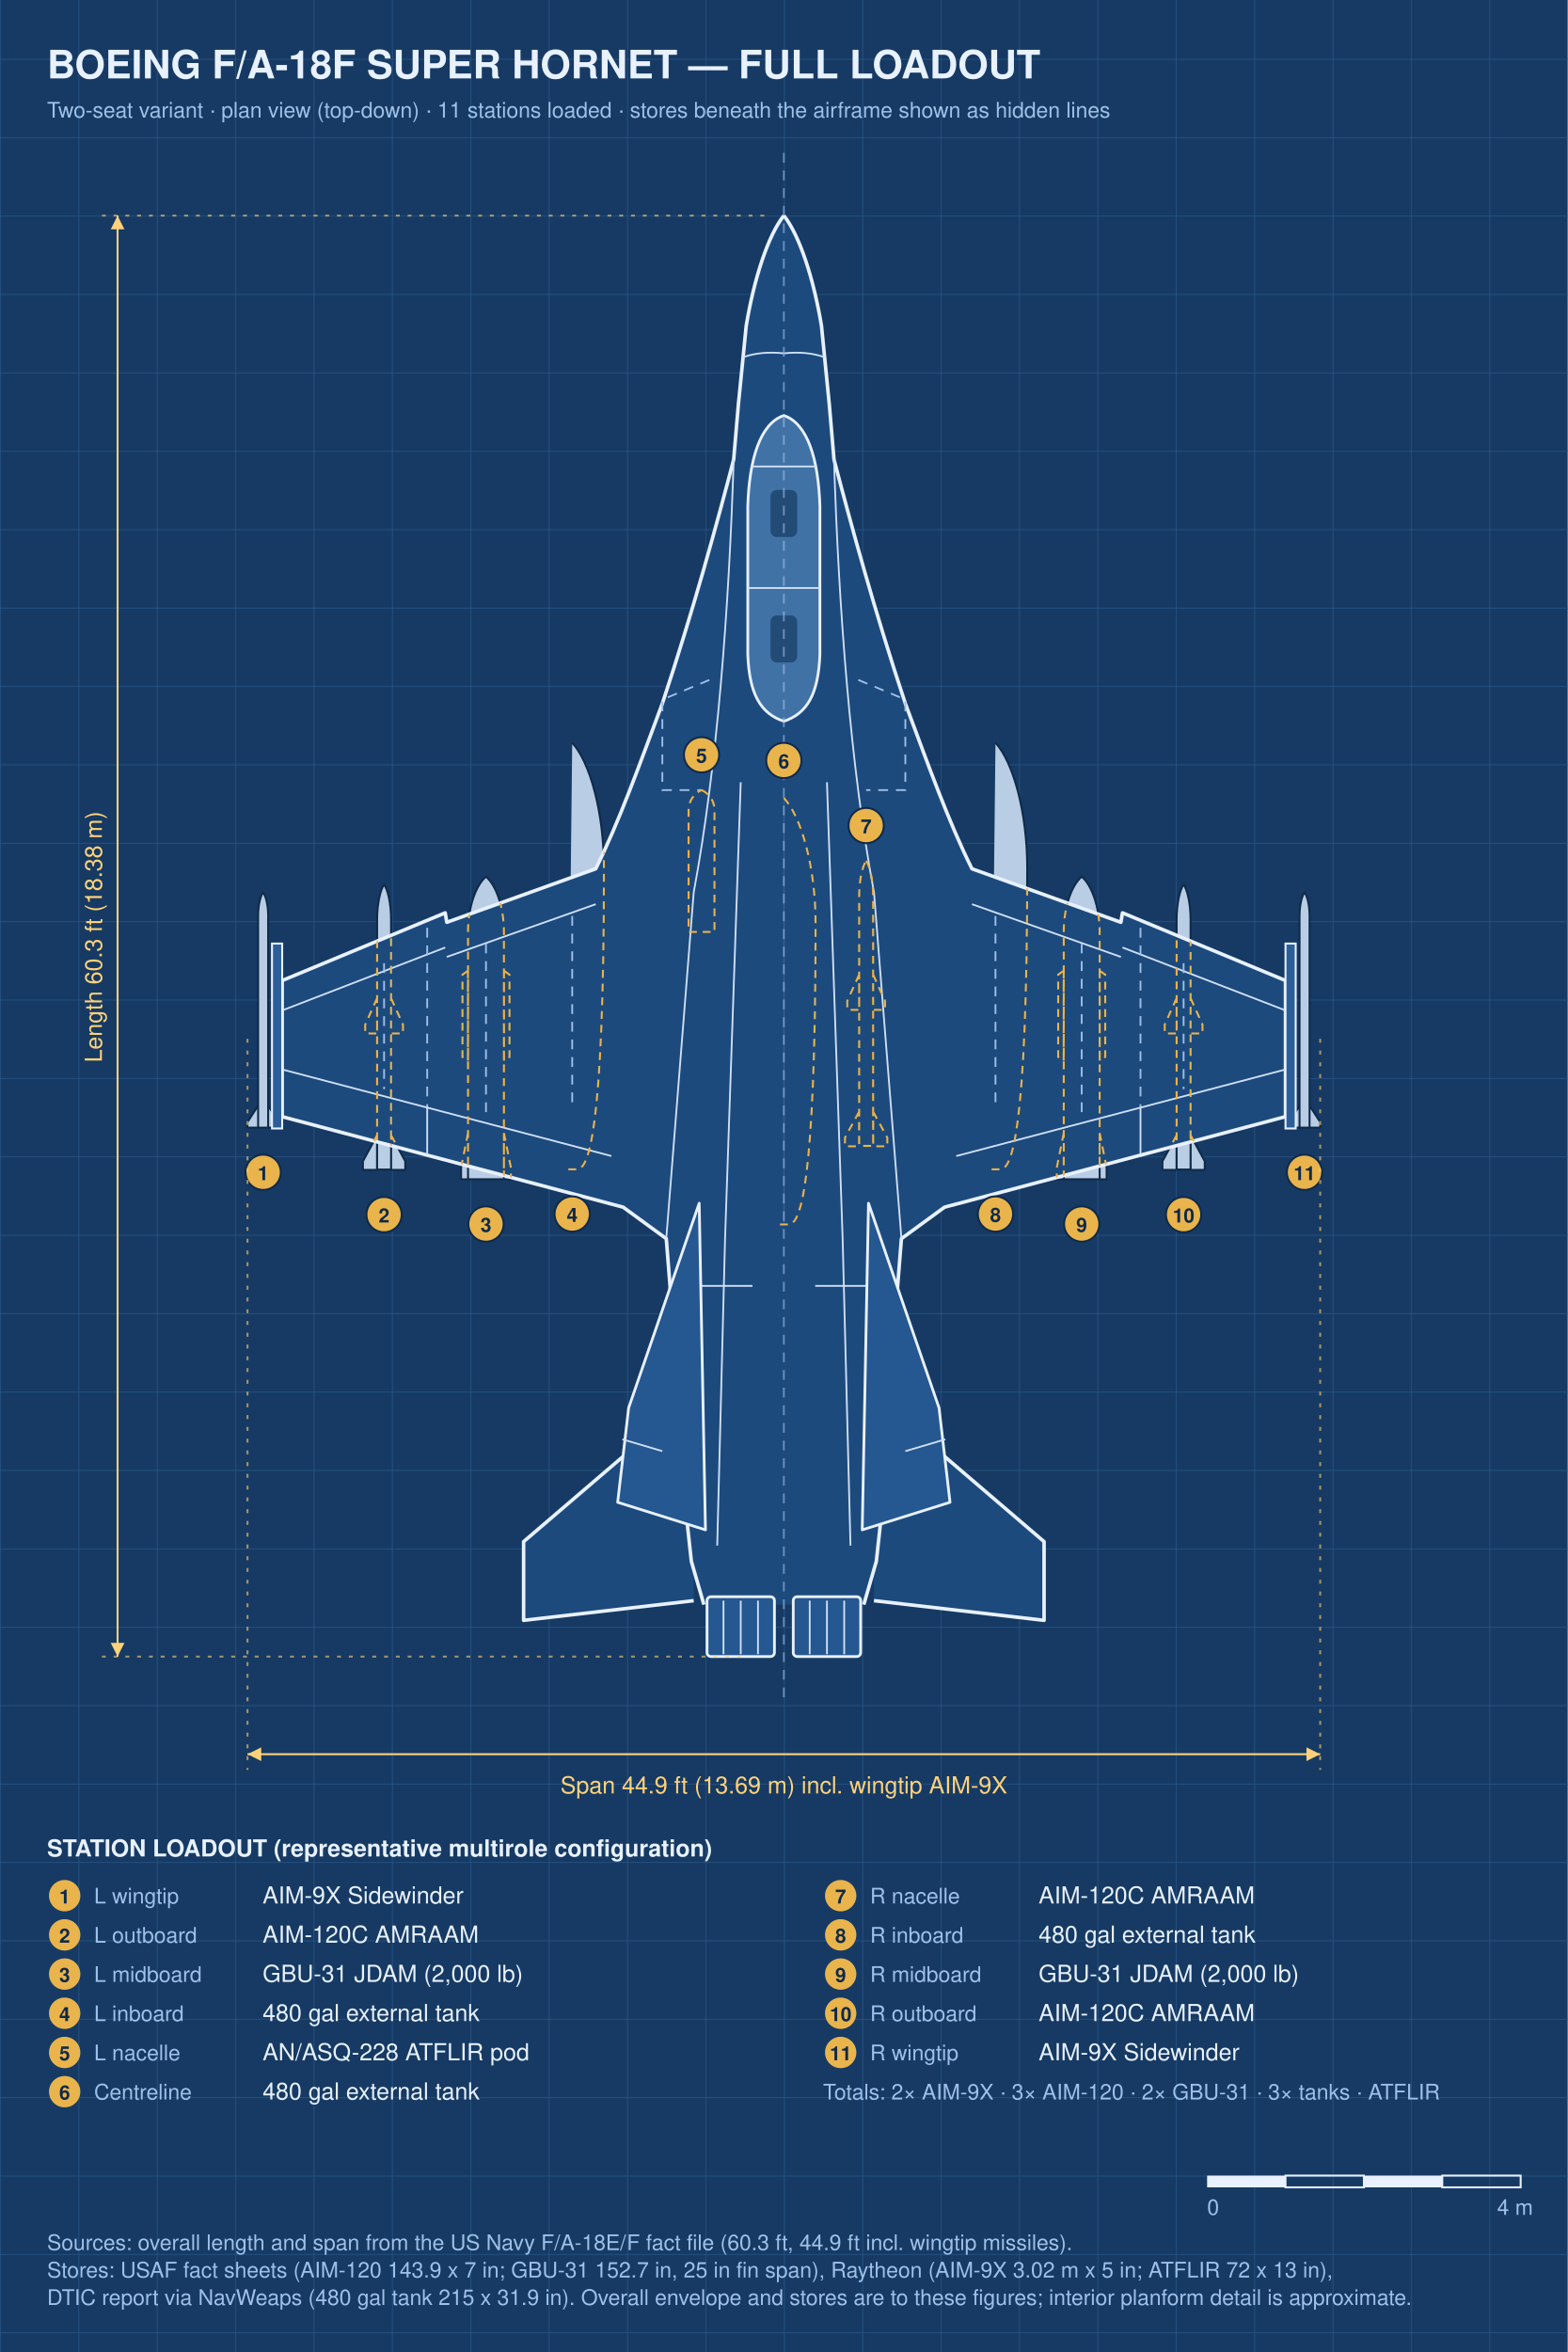
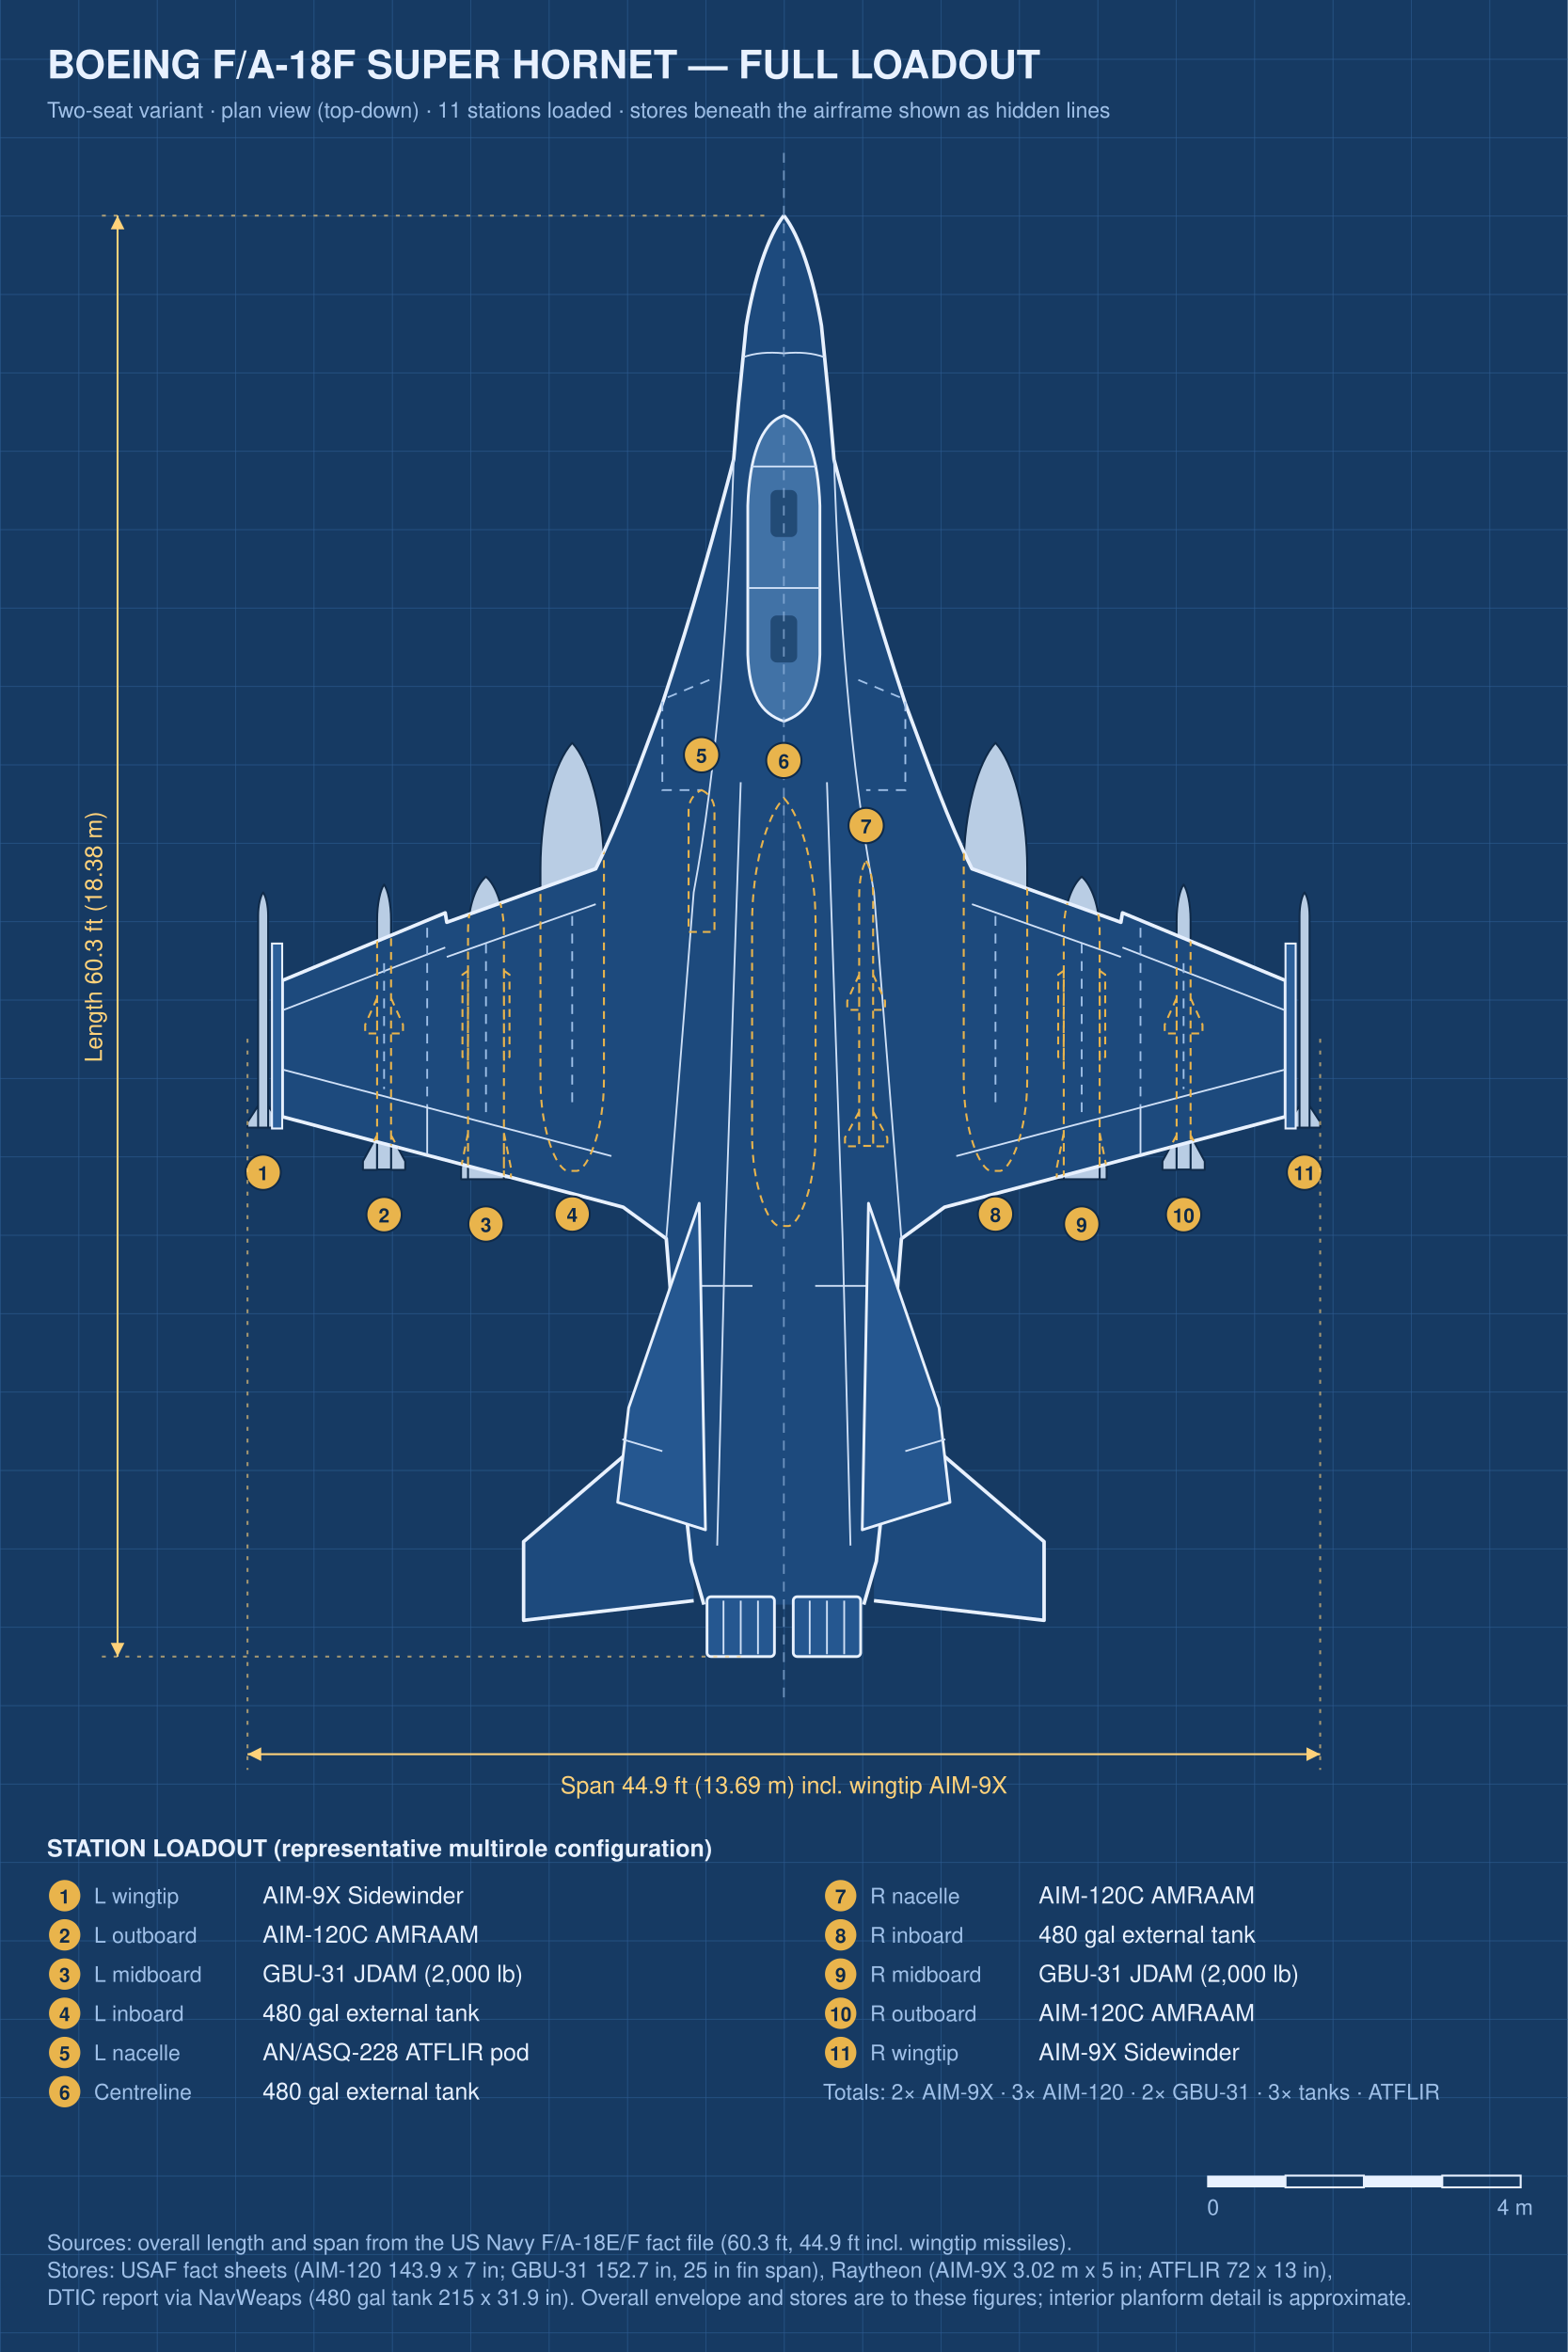
<svg xmlns="http://www.w3.org/2000/svg" xmlns:xlink="http://www.w3.org/1999/xlink" viewBox="0 0 800 1200" width="800" height="1200" font-family="Helvetica, Arial, sans-serif">
  <defs>
    <pattern id="grid" width="40" height="40" patternUnits="userSpaceOnUse" x="0" y="30">
      <path d="M40 0H0V40" fill="none" stroke="#2c5a8f" stroke-width="0.6" />
    </pattern>
    <style>
.skin{fill:#1d4a7d;stroke:none}
.out{fill:none;stroke:#e8f1ff;stroke-width:1.8;stroke-linejoin:round;vector-effect:non-scaling-stroke}
.line{fill:none;stroke:#cfe0f7;stroke-width:.9;vector-effect:non-scaling-stroke}
.dash{fill:none;stroke:#9fc0e8;stroke-width:.9;stroke-dasharray:5 4;vector-effect:non-scaling-stroke}
.glass{fill:#5f93c9;fill-opacity:.55;stroke:#e8f1ff;stroke-width:1.4;vector-effect:non-scaling-stroke}
.fin{fill:#255790;stroke:#e8f1ff;stroke-width:1.4;stroke-linejoin:round;vector-effect:non-scaling-stroke}
.st{fill:#b9cde4;stroke:#0f2a49;stroke-width:1;stroke-linejoin:round;vector-effect:non-scaling-stroke}
.st2{fill:#e9b44c;stroke:#0f2a49;stroke-width:1;vector-effect:non-scaling-stroke}
.hid{fill:none;stroke:#e9b44c;stroke-width:1;stroke-dasharray:4 3;vector-effect:non-scaling-stroke}
.lbl{fill:#e8f1ff;font-size:12px}
.sm{fill:#9fc0e8;font-size:11px}
.ldr{stroke:#e8f1ff;stroke-width:.8;fill:none}
.dim{stroke:#ffd27a;stroke-width:1;fill:none}
.dimt{fill:#ffd27a;font-size:12px}
.hd{fill:#e8f1ff;font-size:12px;font-weight:bold}
</style>
    <marker id="arr" viewBox="0 0 10 10" refX="10" refY="5" markerWidth="7" markerHeight="7" orient="auto-start-reverse">
      <path d="M0 0L10 5L0 10z" fill="#ffd27a" />
    </marker>
    <g id="half">
      <path class="skin" d="M1.15 15.0 L3.32 16.85 L3.32 17.85 L1.15 17.6 Z" />
      <path class="out" d="M1.15 15.0 L3.32 16.85 L3.32 17.85 L1.15 17.6" />
      <path class="skin" d="M0 0 C0.2 0.25 0.38 0.8 0.48 1.4 L0.58 2.4 L0.64 3.1 C0.85 3.9 1.15 5.0 1.55 6.2 C1.85 7.0 2.1 7.7 2.4 8.3 L4.3 8.98 L4.32 8.86 L6.4 9.72 L6.4 11.45 L2.05 12.6 L1.5 13.0 L1.38 14.5 L1.3 16.0 L1.18 17.1 L1.02 17.65 L0 17.65 Z" />
      <path class="out" d="M0 0 C0.2 0.25 0.38 0.8 0.48 1.4 L0.58 2.4 L0.64 3.1 C0.85 3.9 1.15 5.0 1.55 6.2 C1.85 7.0 2.1 7.7 2.4 8.3 L4.3 8.98 L4.32 8.86 L6.4 9.72 L6.4 11.45 L2.05 12.6 L1.5 13.0 L1.38 14.5 L1.3 16.0 L1.18 17.1 L1.02 17.65" />
      <path class="line" d="M0 1.75 Q0.3 1.72 0.52 1.8" />
      <path class="line" d="M0.64 3.1 C0.7 5 0.85 7 1.15 8.6 L1.5 13.0" />
      <path class="dash" d="M0.95 5.9 L1.55 6.15 L1.55 7.3 L1.05 7.3" />
      <path class="line" d="M2.4 8.75 L4.3 9.42 M4.32 9.3 L6.4 10.1" />
      <path class="line" d="M2.2 11.95 L6.4 10.85" />
      <path class="line" d="M4.55 11.32 L4.55 11.93" />
      <path class="dash" d="M4.55 9.05 L4.55 11.32" />
      <path class="dash" d="M2.7 8.9 L2.7 11.3 M3.8 9.25 L3.8 11.4 M5.1 9.5 L5.1 11.1" />
      <rect x="6.4" y="9.25" width="0.13" height="2.35" fill="#2c5f99" stroke="#e8f1ff" stroke-width="1" vector-effect="non-scaling-stroke" />
      <path class="line" d="M0.55 7.2 L0.75 13.0 L0.85 16.9" />
      <path class="line" d="M0.4 13.6 L1.38 13.6" />
      <path class="fin" d="M1.08 12.55 L1.98 15.15 L2.12 16.35 L1.0 16.7 Z" />
      <path class="line" d="M1.55 15.7 L2.06 15.55" />
      <rect class="fin" x="0.12" y="17.55" width="0.86" height="0.76" rx="0.05" />
      <path class="line" d="M0.33 17.6 V18.28 M0.55 17.6 V18.28 M0.77 17.6 V18.28" />
    </g>
    <path id="sil" d="M0 0 C0.2 0.25 0.38 0.8 0.48 1.4 L0.58 2.4 L0.64 3.1 C0.85 3.9 1.15 5.0 1.55 6.2 C1.85 7.0 2.1 7.7 2.4 8.3 L4.3 8.98 L4.32 8.86 L6.4 9.72 L6.4 11.45 L2.05 12.6 L1.5 13.0 L1.38 14.5 L1.3 16.0 L1.18 17.1 L1.02 17.65 L0 17.65 L0 0 Z" />
-     <clipPath id="airframe">
-       <use xlink:href="#sil" transform="scale(1 1.00379)" />
-       <use xlink:href="#sil" transform="scale(-1 1.00379)" />
+     <clipPath id="airframe" clipPathUnits="userSpaceOnUse">
+       <path d="M 0 0 C 0.2 0.251 0.38 0.803 0.48 1.405 L 0.58 2.409 L 0.64 3.112 C 0.85 3.915 1.15 5.019 1.55 6.223 C 1.85 7.027 2.1 7.729 2.4 8.332 L 4.3 9.014 L 4.32 8.894 L 6.4 9.757 L 6.4 11.493 L 2.05 12.648 L 1.5 13.049 L 1.38 14.555 L 1.3 16.061 L 1.18 17.165 L 1.02 17.717 L 0 17.717 L 0 0 Z" />
+       <path d="M -0 0 C -0.2 0.251 -0.38 0.803 -0.48 1.405 L -0.58 2.409 L -0.64 3.112 C -0.85 3.915 -1.15 5.019 -1.55 6.223 C -1.85 7.027 -2.1 7.729 -2.4 8.332 L -4.3 9.014 L -4.32 8.894 L -6.4 9.757 L -6.4 11.493 L -2.05 12.648 L -1.5 13.049 L -1.38 14.555 L -1.3 16.061 L -1.18 17.165 L -1.02 17.717 L -0 17.717 L -0 0 Z" />
    </clipPath>
  </defs>
  <rect width="800" height="1200" fill="#163a63" />
  <rect width="800" height="1200" fill="url(#grid)" />
  <text x="24" y="40" fill="#e8f1ff" font-size="20" font-weight="bold">BOEING F/A-18F SUPER HORNET — FULL LOADOUT</text>
  <text x="24" y="60" class="sm">Two-seat variant · plan view (top-down) · 11 stations loaded · stores beneath the airframe shown as hidden lines</text>
  <g transform="translate(400 110) scale(40)">
    <g>
      <path class="st" transform="translate(-6.643 8.633)" d="M0 0 C0.035 0.045 0.064 0.165 0.064 0.300 L0.064 3.000 L-0.064 3.000 L-0.064 0.300 C-0.064 0.165 -0.035 0.045 0 0 ZM0.064 2.72 L0.2 2.93 L0.2 3.0 L0.064 3.0 Z M-0.064 2.72 L-0.2 2.93 L-0.2 3.0 L-0.064 3.0 Z" />
      <path class="st" transform="translate(-5.1 8.532)" d="M0 0 C0.049 0.068 0.089 0.248 0.089 0.450 L0.089 3.635 L-0.089 3.635 L-0.089 0.450 C-0.089 0.248 -0.049 0.068 0 0 ZM0.089 1.45 L0.241 1.787 L0.241 1.9 L0.089 1.9 Z M-0.089 1.45 L-0.241 1.787 L-0.241 1.9 L-0.089 1.9 ZM0.09 3.2 L0.27 3.53 L0.27 3.64 L0.09 3.64 Z M-0.09 3.2 L-0.27 3.53 L-0.27 3.64 L-0.09 3.64 Z" />
      <path class="st" transform="translate(-3.8 8.432)" d="M0 0 C0.126 0.105 0.229 0.385 0.229 0.700 L0.229 3.859 L-0.229 3.859 L-0.229 0.700 C-0.229 0.385 -0.126 0.105 0 0 ZM0.229 3.27 L0.318 3.712 L0.318 3.86 L0.229 3.86 Z M-0.229 3.27 L-0.318 3.712 L-0.318 3.86 L-0.229 3.86 Z M0.23 1.2 L0.3 1.25 L0.3 2.3 L0.23 2.35 Z M-0.23 1.2 L-0.3 1.25 L-0.3 2.3 L-0.23 2.35 Z" />
-       <path class="st" transform="translate(-2.7 6.725)" d="M0 0 C0.223 0.240 0.405 0.880 0.405 1.600 C0.405 5.05 0.2 5.44 0.06 5.44 L-0.06 5.44 C-0.2 5.44 -0.405 5.05 L-0.405 1.600 C-0.405 0.880 -0.223 0.240 0 0 Z" />
+       <path class="st" transform="translate(-2.7 6.725)" d="M0 0 C0.223 0.24 0.405 0.88 0.405 1.6 L0.405 4.3 C0.405 4.95 0.2 5.44 0.06 5.46 L-0.06 5.46 C-0.2 5.44 -0.405 4.95 -0.405 4.3 L-0.405 1.6 C-0.405 0.88 -0.223 0.24 0 0 Z" />
      <path class="st2" transform="translate(-1.05 7.328)" d="M0 0 C0.091 0.037 0.165 0.138 0.165 0.250 L0.165 1.809 L-0.165 1.809 L-0.165 0.250 C-0.165 0.138 -0.091 0.037 0 0 Z" />
      <circle cx="-1.05" cy="7.498" r="0.11" fill="#3a6ea8" stroke="#0f2a49" stroke-width="1" vector-effect="non-scaling-stroke" />
-       <path class="st" transform="translate(0.0 7.428)" d="M0 0 C0.223 0.240 0.405 0.880 0.405 1.600 C0.405 5.05 0.2 5.44 0.06 5.44 L-0.06 5.44 C-0.2 5.44 -0.405 5.05 L-0.405 1.600 C-0.405 0.880 -0.223 0.240 0 0 Z" />
+       <path class="st" transform="translate(0.0 7.428)" d="M0 0 C0.223 0.24 0.405 0.88 0.405 1.6 L0.405 4.3 C0.405 4.95 0.2 5.44 0.06 5.46 L-0.06 5.46 C-0.2 5.44 -0.405 4.95 -0.405 4.3 L-0.405 1.6 C-0.405 0.88 -0.223 0.24 0 0 Z" />
      <path class="st" transform="translate(1.05 8.231)" d="M0 0 C0.049 0.068 0.089 0.248 0.089 0.450 L0.089 3.635 L-0.089 3.635 L-0.089 0.450 C-0.089 0.248 -0.049 0.068 0 0 ZM0.089 1.45 L0.241 1.787 L0.241 1.9 L0.089 1.9 Z M-0.089 1.45 L-0.241 1.787 L-0.241 1.9 L-0.089 1.9 ZM0.09 3.2 L0.27 3.53 L0.27 3.64 L0.09 3.64 Z M-0.09 3.2 L-0.27 3.53 L-0.27 3.64 L-0.09 3.64 Z" />
-       <path class="st" transform="translate(2.7 6.725)" d="M0 0 C0.223 0.240 0.405 0.880 0.405 1.600 C0.405 5.05 0.2 5.44 0.06 5.44 L-0.06 5.44 C-0.2 5.44 -0.405 5.05 L-0.405 1.600 C-0.405 0.880 -0.223 0.240 0 0 Z" />
+       <path class="st" transform="translate(2.7 6.725)" d="M0 0 C0.223 0.24 0.405 0.88 0.405 1.6 L0.405 4.3 C0.405 4.95 0.2 5.44 0.06 5.46 L-0.06 5.46 C-0.2 5.44 -0.405 4.95 -0.405 4.3 L-0.405 1.6 C-0.405 0.88 -0.223 0.24 0 0 Z" />
      <path class="st" transform="translate(3.8 8.432)" d="M0 0 C0.126 0.105 0.229 0.385 0.229 0.700 L0.229 3.859 L-0.229 3.859 L-0.229 0.700 C-0.229 0.385 -0.126 0.105 0 0 ZM0.229 3.27 L0.318 3.712 L0.318 3.86 L0.229 3.86 Z M-0.229 3.27 L-0.318 3.712 L-0.318 3.86 L-0.229 3.86 Z M0.23 1.2 L0.3 1.25 L0.3 2.3 L0.23 2.35 Z M-0.23 1.2 L-0.3 1.25 L-0.3 2.3 L-0.23 2.35 Z" />
      <path class="st" transform="translate(5.1 8.532)" d="M0 0 C0.049 0.068 0.089 0.248 0.089 0.450 L0.089 3.635 L-0.089 3.635 L-0.089 0.450 C-0.089 0.248 -0.049 0.068 0 0 ZM0.089 1.45 L0.241 1.787 L0.241 1.9 L0.089 1.9 Z M-0.089 1.45 L-0.241 1.787 L-0.241 1.9 L-0.089 1.9 ZM0.09 3.2 L0.27 3.53 L0.27 3.64 L0.09 3.64 Z M-0.09 3.2 L-0.27 3.53 L-0.27 3.64 L-0.09 3.64 Z" />
      <path class="st" transform="translate(6.643 8.633)" d="M0 0 C0.035 0.045 0.064 0.165 0.064 0.300 L0.064 3.000 L-0.064 3.000 L-0.064 0.300 C-0.064 0.165 -0.035 0.045 0 0 ZM0.064 2.72 L0.2 2.93 L0.2 3.0 L0.064 3.0 Z M-0.064 2.72 L-0.2 2.93 L-0.2 3.0 L-0.064 3.0 Z" />
    </g>
    <g transform="scale(1 1.00379)">
      <use xlink:href="#half" />
      <use xlink:href="#half" transform="scale(-1 1)" />
    </g>
    <g>
      <g clip-path="url(#airframe)">
        <path class="hid" transform="translate(-6.643 8.633)" d="M0 0 C0.035 0.045 0.064 0.165 0.064 0.300 L0.064 3.000 L-0.064 3.000 L-0.064 0.300 C-0.064 0.165 -0.035 0.045 0 0 ZM0.064 2.72 L0.2 2.93 L0.2 3.0 L0.064 3.0 Z M-0.064 2.72 L-0.2 2.93 L-0.2 3.0 L-0.064 3.0 Z" />
        <path class="hid" transform="translate(-5.1 8.532)" d="M0 0 C0.049 0.068 0.089 0.248 0.089 0.450 L0.089 3.635 L-0.089 3.635 L-0.089 0.450 C-0.089 0.248 -0.049 0.068 0 0 ZM0.089 1.45 L0.241 1.787 L0.241 1.9 L0.089 1.9 Z M-0.089 1.45 L-0.241 1.787 L-0.241 1.9 L-0.089 1.9 ZM0.09 3.2 L0.27 3.53 L0.27 3.64 L0.09 3.64 Z M-0.09 3.2 L-0.27 3.53 L-0.27 3.64 L-0.09 3.64 Z" />
        <path class="hid" transform="translate(-3.8 8.432)" d="M0 0 C0.126 0.105 0.229 0.385 0.229 0.700 L0.229 3.859 L-0.229 3.859 L-0.229 0.700 C-0.229 0.385 -0.126 0.105 0 0 ZM0.229 3.27 L0.318 3.712 L0.318 3.86 L0.229 3.86 Z M-0.229 3.27 L-0.318 3.712 L-0.318 3.86 L-0.229 3.86 Z M0.23 1.2 L0.3 1.25 L0.3 2.3 L0.23 2.35 Z M-0.23 1.2 L-0.3 1.25 L-0.3 2.3 L-0.23 2.35 Z" />
-         <path class="hid" transform="translate(-2.7 6.725)" d="M0 0 C0.223 0.240 0.405 0.880 0.405 1.600 C0.405 5.05 0.2 5.44 0.06 5.44 L-0.06 5.44 C-0.2 5.44 -0.405 5.05 L-0.405 1.600 C-0.405 0.880 -0.223 0.240 0 0 Z" />
+         <path class="hid" transform="translate(-2.7 6.725)" d="M0 0 C0.223 0.24 0.405 0.88 0.405 1.6 L0.405 4.3 C0.405 4.95 0.2 5.44 0.06 5.46 L-0.06 5.46 C-0.2 5.44 -0.405 4.95 -0.405 4.3 L-0.405 1.6 C-0.405 0.88 -0.223 0.24 0 0 Z" />
        <path class="hid" transform="translate(-1.05 7.328)" d="M0 0 C0.091 0.037 0.165 0.138 0.165 0.250 L0.165 1.809 L-0.165 1.809 L-0.165 0.250 C-0.165 0.138 -0.091 0.037 0 0 Z" />
-         <path class="hid" transform="translate(0.0 7.428)" d="M0 0 C0.223 0.240 0.405 0.880 0.405 1.600 C0.405 5.05 0.2 5.44 0.06 5.44 L-0.06 5.44 C-0.2 5.44 -0.405 5.05 L-0.405 1.600 C-0.405 0.880 -0.223 0.240 0 0 Z" />
+         <path class="hid" transform="translate(0.0 7.428)" d="M0 0 C0.223 0.24 0.405 0.88 0.405 1.6 L0.405 4.3 C0.405 4.95 0.2 5.44 0.06 5.46 L-0.06 5.46 C-0.2 5.44 -0.405 4.95 -0.405 4.3 L-0.405 1.6 C-0.405 0.88 -0.223 0.24 0 0 Z" />
        <path class="hid" transform="translate(1.05 8.231)" d="M0 0 C0.049 0.068 0.089 0.248 0.089 0.450 L0.089 3.635 L-0.089 3.635 L-0.089 0.450 C-0.089 0.248 -0.049 0.068 0 0 ZM0.089 1.45 L0.241 1.787 L0.241 1.9 L0.089 1.9 Z M-0.089 1.45 L-0.241 1.787 L-0.241 1.9 L-0.089 1.9 ZM0.09 3.2 L0.27 3.53 L0.27 3.64 L0.09 3.64 Z M-0.09 3.2 L-0.27 3.53 L-0.27 3.64 L-0.09 3.64 Z" />
-         <path class="hid" transform="translate(2.7 6.725)" d="M0 0 C0.223 0.240 0.405 0.880 0.405 1.600 C0.405 5.05 0.2 5.44 0.06 5.44 L-0.06 5.44 C-0.2 5.44 -0.405 5.05 L-0.405 1.600 C-0.405 0.880 -0.223 0.240 0 0 Z" />
+         <path class="hid" transform="translate(2.7 6.725)" d="M0 0 C0.223 0.24 0.405 0.88 0.405 1.6 L0.405 4.3 C0.405 4.95 0.2 5.44 0.06 5.46 L-0.06 5.46 C-0.2 5.44 -0.405 4.95 -0.405 4.3 L-0.405 1.6 C-0.405 0.88 -0.223 0.24 0 0 Z" />
        <path class="hid" transform="translate(3.8 8.432)" d="M0 0 C0.126 0.105 0.229 0.385 0.229 0.700 L0.229 3.859 L-0.229 3.859 L-0.229 0.700 C-0.229 0.385 -0.126 0.105 0 0 ZM0.229 3.27 L0.318 3.712 L0.318 3.86 L0.229 3.86 Z M-0.229 3.27 L-0.318 3.712 L-0.318 3.86 L-0.229 3.86 Z M0.23 1.2 L0.3 1.25 L0.3 2.3 L0.23 2.35 Z M-0.23 1.2 L-0.3 1.25 L-0.3 2.3 L-0.23 2.35 Z" />
        <path class="hid" transform="translate(5.1 8.532)" d="M0 0 C0.049 0.068 0.089 0.248 0.089 0.450 L0.089 3.635 L-0.089 3.635 L-0.089 0.450 C-0.089 0.248 -0.049 0.068 0 0 ZM0.089 1.45 L0.241 1.787 L0.241 1.9 L0.089 1.9 Z M-0.089 1.45 L-0.241 1.787 L-0.241 1.9 L-0.089 1.9 ZM0.09 3.2 L0.27 3.53 L0.27 3.64 L0.09 3.64 Z M-0.09 3.2 L-0.27 3.53 L-0.27 3.64 L-0.09 3.64 Z" />
        <path class="hid" transform="translate(6.643 8.633)" d="M0 0 C0.035 0.045 0.064 0.165 0.064 0.300 L0.064 3.000 L-0.064 3.000 L-0.064 0.300 C-0.064 0.165 -0.035 0.045 0 0 ZM0.064 2.72 L0.2 2.93 L0.2 3.0 L0.064 3.0 Z M-0.064 2.72 L-0.2 2.93 L-0.2 3.0 L-0.064 3.0 Z" />
      </g>
    </g>
    <path class="glass" d="M0 2.55 C0.3 2.65 0.44 3.1 0.46 3.7 L0.46 5.6 C0.44 6.1 0.3 6.35 0 6.45 C-0.3 6.35 -0.44 6.1 -0.46 5.6 L-0.46 3.7 C-0.44 3.1 -0.3 2.65 0 2.55 Z" />
    <path class="line" d="M-0.42 3.2 L0.42 3.2 M-0.46 4.75 L0.46 4.75" />
    <rect x="-0.17" y="3.5" width="0.34" height="0.6" rx="0.08" fill="#163a63" opacity="0.7" />
    <rect x="-0.17" y="5.1" width="0.34" height="0.6" rx="0.08" fill="#163a63" opacity="0.7" />
    <path class="dash" d="M0 -0.8 V18.9" opacity="0.6" />
  </g>
  <circle cx="134.3" cy="598.1" r="9" fill="#e9b44c" stroke="#0f2a49" />
  <text x="134.3" y="602.1" text-anchor="middle" font-size="10" font-weight="bold" fill="#0f2a49">1</text>
  <circle cx="196.0" cy="619.7" r="9" fill="#e9b44c" stroke="#0f2a49" />
  <text x="196.0" y="623.7" text-anchor="middle" font-size="10" font-weight="bold" fill="#0f2a49">2</text>
  <circle cx="248.0" cy="624.5" r="9" fill="#e9b44c" stroke="#0f2a49" />
  <text x="248.0" y="628.5" text-anchor="middle" font-size="10" font-weight="bold" fill="#0f2a49">3</text>
  <circle cx="292.0" cy="619.4" r="9" fill="#e9b44c" stroke="#0f2a49" />
  <text x="292.0" y="623.4" text-anchor="middle" font-size="10" font-weight="bold" fill="#0f2a49">4</text>
  <circle cx="358.0" cy="385.1" r="9" fill="#e9b44c" stroke="#0f2a49" />
  <text x="358.0" y="389.1" text-anchor="middle" font-size="10" font-weight="bold" fill="#0f2a49">5</text>
  <circle cx="400.0" cy="388.0" r="9" fill="#e9b44c" stroke="#0f2a49" />
  <text x="400.0" y="392.0" text-anchor="middle" font-size="10" font-weight="bold" fill="#0f2a49">6</text>
  <circle cx="442.0" cy="421.2" r="9" fill="#e9b44c" stroke="#0f2a49" />
  <text x="442.0" y="425.2" text-anchor="middle" font-size="10" font-weight="bold" fill="#0f2a49">7</text>
  <circle cx="508.0" cy="619.4" r="9" fill="#e9b44c" stroke="#0f2a49" />
  <text x="508.0" y="623.4" text-anchor="middle" font-size="10" font-weight="bold" fill="#0f2a49">8</text>
  <circle cx="552.0" cy="624.5" r="9" fill="#e9b44c" stroke="#0f2a49" />
  <text x="552.0" y="628.5" text-anchor="middle" font-size="10" font-weight="bold" fill="#0f2a49">9</text>
  <circle cx="604.0" cy="619.7" r="9" fill="#e9b44c" stroke="#0f2a49" />
  <text x="604.0" y="623.7" text-anchor="middle" font-size="10" font-weight="bold" fill="#0f2a49">10</text>
  <circle cx="665.7" cy="598.1" r="9" fill="#e9b44c" stroke="#0f2a49" />
  <text x="665.7" y="602.1" text-anchor="middle" font-size="10" font-weight="bold" fill="#0f2a49">11</text>
  <path class="dim" d="M60 110 V845.2" marker-start="url(#arr)" marker-end="url(#arr)" />
  <path class="dim" d="M52 110 H390 M52 845.2 H380" stroke-dasharray="2 4" opacity="0.6" />
  <text class="dimt" transform="translate(52 478) rotate(-90)" text-anchor="middle">Length 60.3 ft (18.38 m)</text>
  <path class="dim" d="M126.3 895 H673.7" marker-start="url(#arr)" marker-end="url(#arr)" />
  <path class="dim" d="M126.3 530 V903 M673.7 530 V903" stroke-dasharray="2 4" opacity="0.6" />
  <text class="dimt" x="400" y="915" text-anchor="middle">Span 44.9 ft (13.69 m) incl. wingtip AIM-9X</text>
  <text class="hd" x="24" y="947.178">STATION LOADOUT (representative multirole configuration)</text>
  <circle cx="33" cy="967.178" r="8" fill="#e9b44c" />
  <text x="33" y="971.178" text-anchor="middle" font-size="10" font-weight="bold" fill="#0f2a49">1</text>
  <text class="sm" x="48" y="971.178">L wingtip</text>
  <text class="lbl" x="134" y="971.178">AIM-9X Sidewinder</text>
  <circle cx="33" cy="987.178" r="8" fill="#e9b44c" />
  <text x="33" y="991.178" text-anchor="middle" font-size="10" font-weight="bold" fill="#0f2a49">2</text>
  <text class="sm" x="48" y="991.178">L outboard</text>
  <text class="lbl" x="134" y="991.178">AIM-120C AMRAAM</text>
  <circle cx="33" cy="1007.178" r="8" fill="#e9b44c" />
  <text x="33" y="1011.178" text-anchor="middle" font-size="10" font-weight="bold" fill="#0f2a49">3</text>
  <text class="sm" x="48" y="1011.178">L midboard</text>
  <text class="lbl" x="134" y="1011.178">GBU-31 JDAM (2,000 lb)</text>
  <circle cx="33" cy="1027.178" r="8" fill="#e9b44c" />
  <text x="33" y="1031.178" text-anchor="middle" font-size="10" font-weight="bold" fill="#0f2a49">4</text>
  <text class="sm" x="48" y="1031.178">L inboard</text>
  <text class="lbl" x="134" y="1031.178">480 gal external tank</text>
  <circle cx="33" cy="1047.178" r="8" fill="#e9b44c" />
  <text x="33" y="1051.178" text-anchor="middle" font-size="10" font-weight="bold" fill="#0f2a49">5</text>
  <text class="sm" x="48" y="1051.178">L nacelle</text>
  <text class="lbl" x="134" y="1051.178">AN/ASQ-228 ATFLIR pod</text>
  <circle cx="33" cy="1067.178" r="8" fill="#e9b44c" />
  <text x="33" y="1071.178" text-anchor="middle" font-size="10" font-weight="bold" fill="#0f2a49">6</text>
  <text class="sm" x="48" y="1071.178">Centreline</text>
  <text class="lbl" x="134" y="1071.178">480 gal external tank</text>
  <circle cx="429" cy="967.178" r="8" fill="#e9b44c" />
  <text x="429" y="971.178" text-anchor="middle" font-size="10" font-weight="bold" fill="#0f2a49">7</text>
  <text class="sm" x="444" y="971.178">R nacelle</text>
  <text class="lbl" x="530" y="971.178">AIM-120C AMRAAM</text>
  <circle cx="429" cy="987.178" r="8" fill="#e9b44c" />
  <text x="429" y="991.178" text-anchor="middle" font-size="10" font-weight="bold" fill="#0f2a49">8</text>
  <text class="sm" x="444" y="991.178">R inboard</text>
  <text class="lbl" x="530" y="991.178">480 gal external tank</text>
  <circle cx="429" cy="1007.178" r="8" fill="#e9b44c" />
  <text x="429" y="1011.178" text-anchor="middle" font-size="10" font-weight="bold" fill="#0f2a49">9</text>
  <text class="sm" x="444" y="1011.178">R midboard</text>
  <text class="lbl" x="530" y="1011.178">GBU-31 JDAM (2,000 lb)</text>
  <circle cx="429" cy="1027.178" r="8" fill="#e9b44c" />
  <text x="429" y="1031.178" text-anchor="middle" font-size="10" font-weight="bold" fill="#0f2a49">10</text>
  <text class="sm" x="444" y="1031.178">R outboard</text>
  <text class="lbl" x="530" y="1031.178">AIM-120C AMRAAM</text>
  <circle cx="429" cy="1047.178" r="8" fill="#e9b44c" />
  <text x="429" y="1051.178" text-anchor="middle" font-size="10" font-weight="bold" fill="#0f2a49">11</text>
  <text class="sm" x="444" y="1051.178">R wingtip</text>
  <text class="lbl" x="530" y="1051.178">AIM-9X Sidewinder</text>
  <text class="sm" x="420" y="1071.178">Totals: 2× AIM-9X · 3× AIM-120 · 2× GBU-31 · 3× tanks · ATFLIR</text>
  <text class="sm" x="24" y="1148" font-size="10">Sources: overall length and span from the US Navy F/A-18E/F fact file (60.3 ft, 44.9 ft incl. wingtip missiles).</text>
  <text class="sm" x="24" y="1162" font-size="10">Stores: USAF fact sheets (AIM-120 143.9 x 7 in; GBU-31 152.7 in, 25 in fin span), Raytheon (AIM-9X 3.02 m x 5 in; ATFLIR 72 x 13 in),</text>
  <text class="sm" x="24" y="1176" font-size="10">DTIC report via NavWeaps (480 gal tank 215 x 31.9 in). Overall envelope and stores are to these figures; interior planform detail is approximate.</text>
  <g transform="translate(616 1110)">
    <rect width="40" height="6" fill="#e8f1ff" />
    <rect x="40" width="40" height="6" fill="none" stroke="#e8f1ff" />
    <rect x="80" width="40" height="6" fill="#e8f1ff" />
    <rect x="120" width="40" height="6" fill="none" stroke="#e8f1ff" />
    <text class="sm" y="20">0</text>
    <text class="sm" x="148" y="20">4 m</text>
  </g>
</svg>
